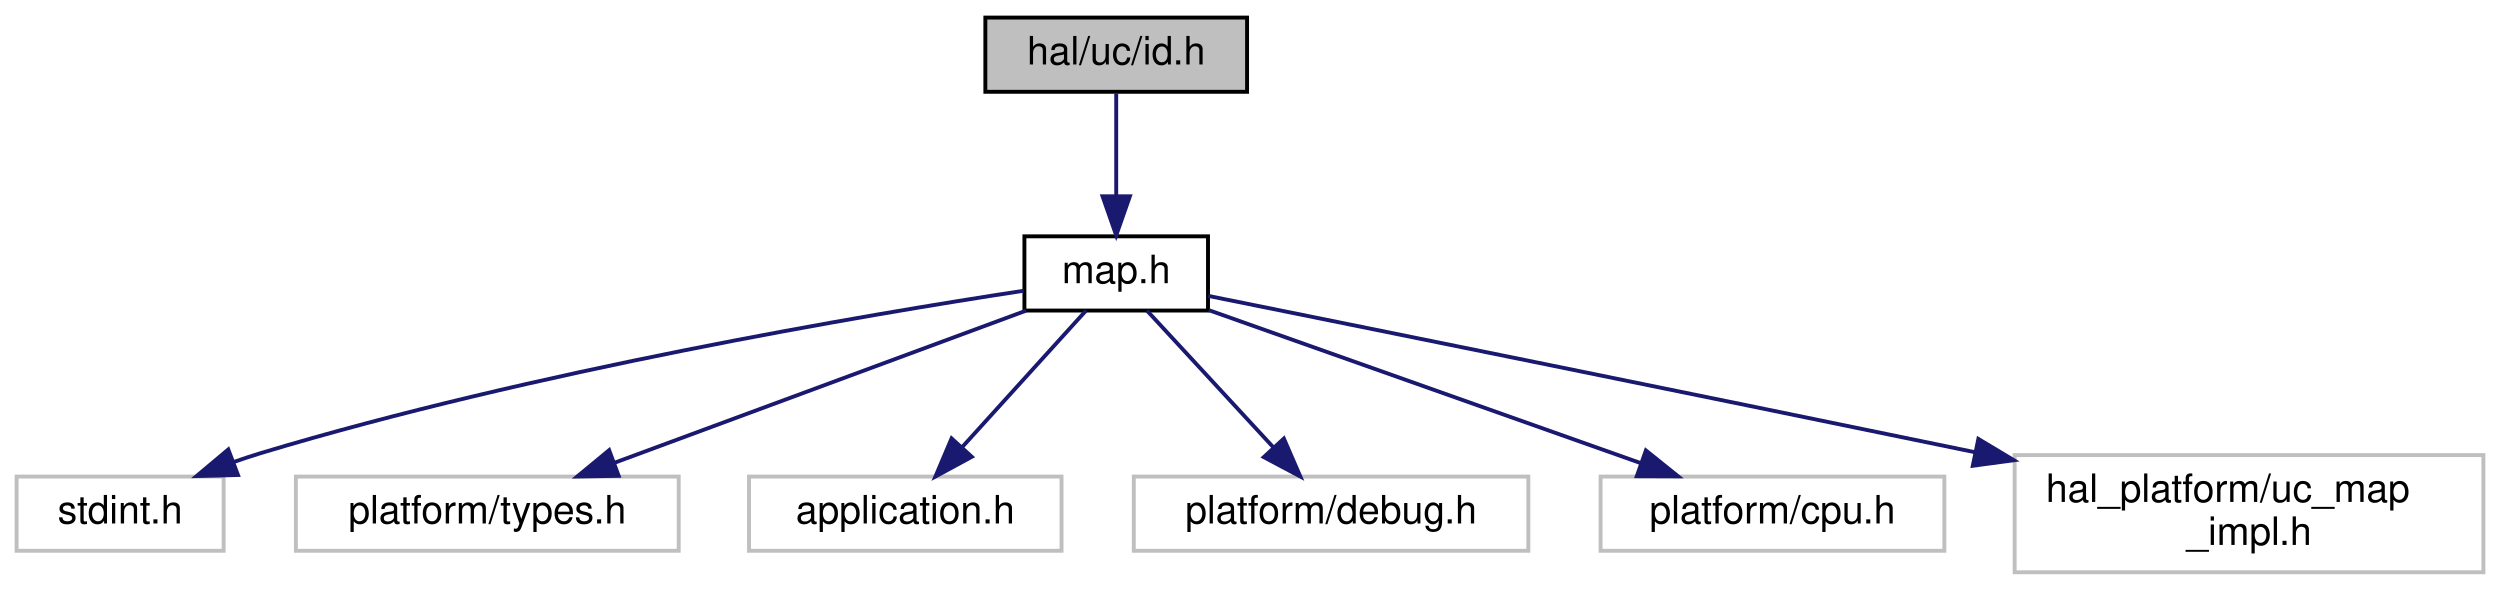
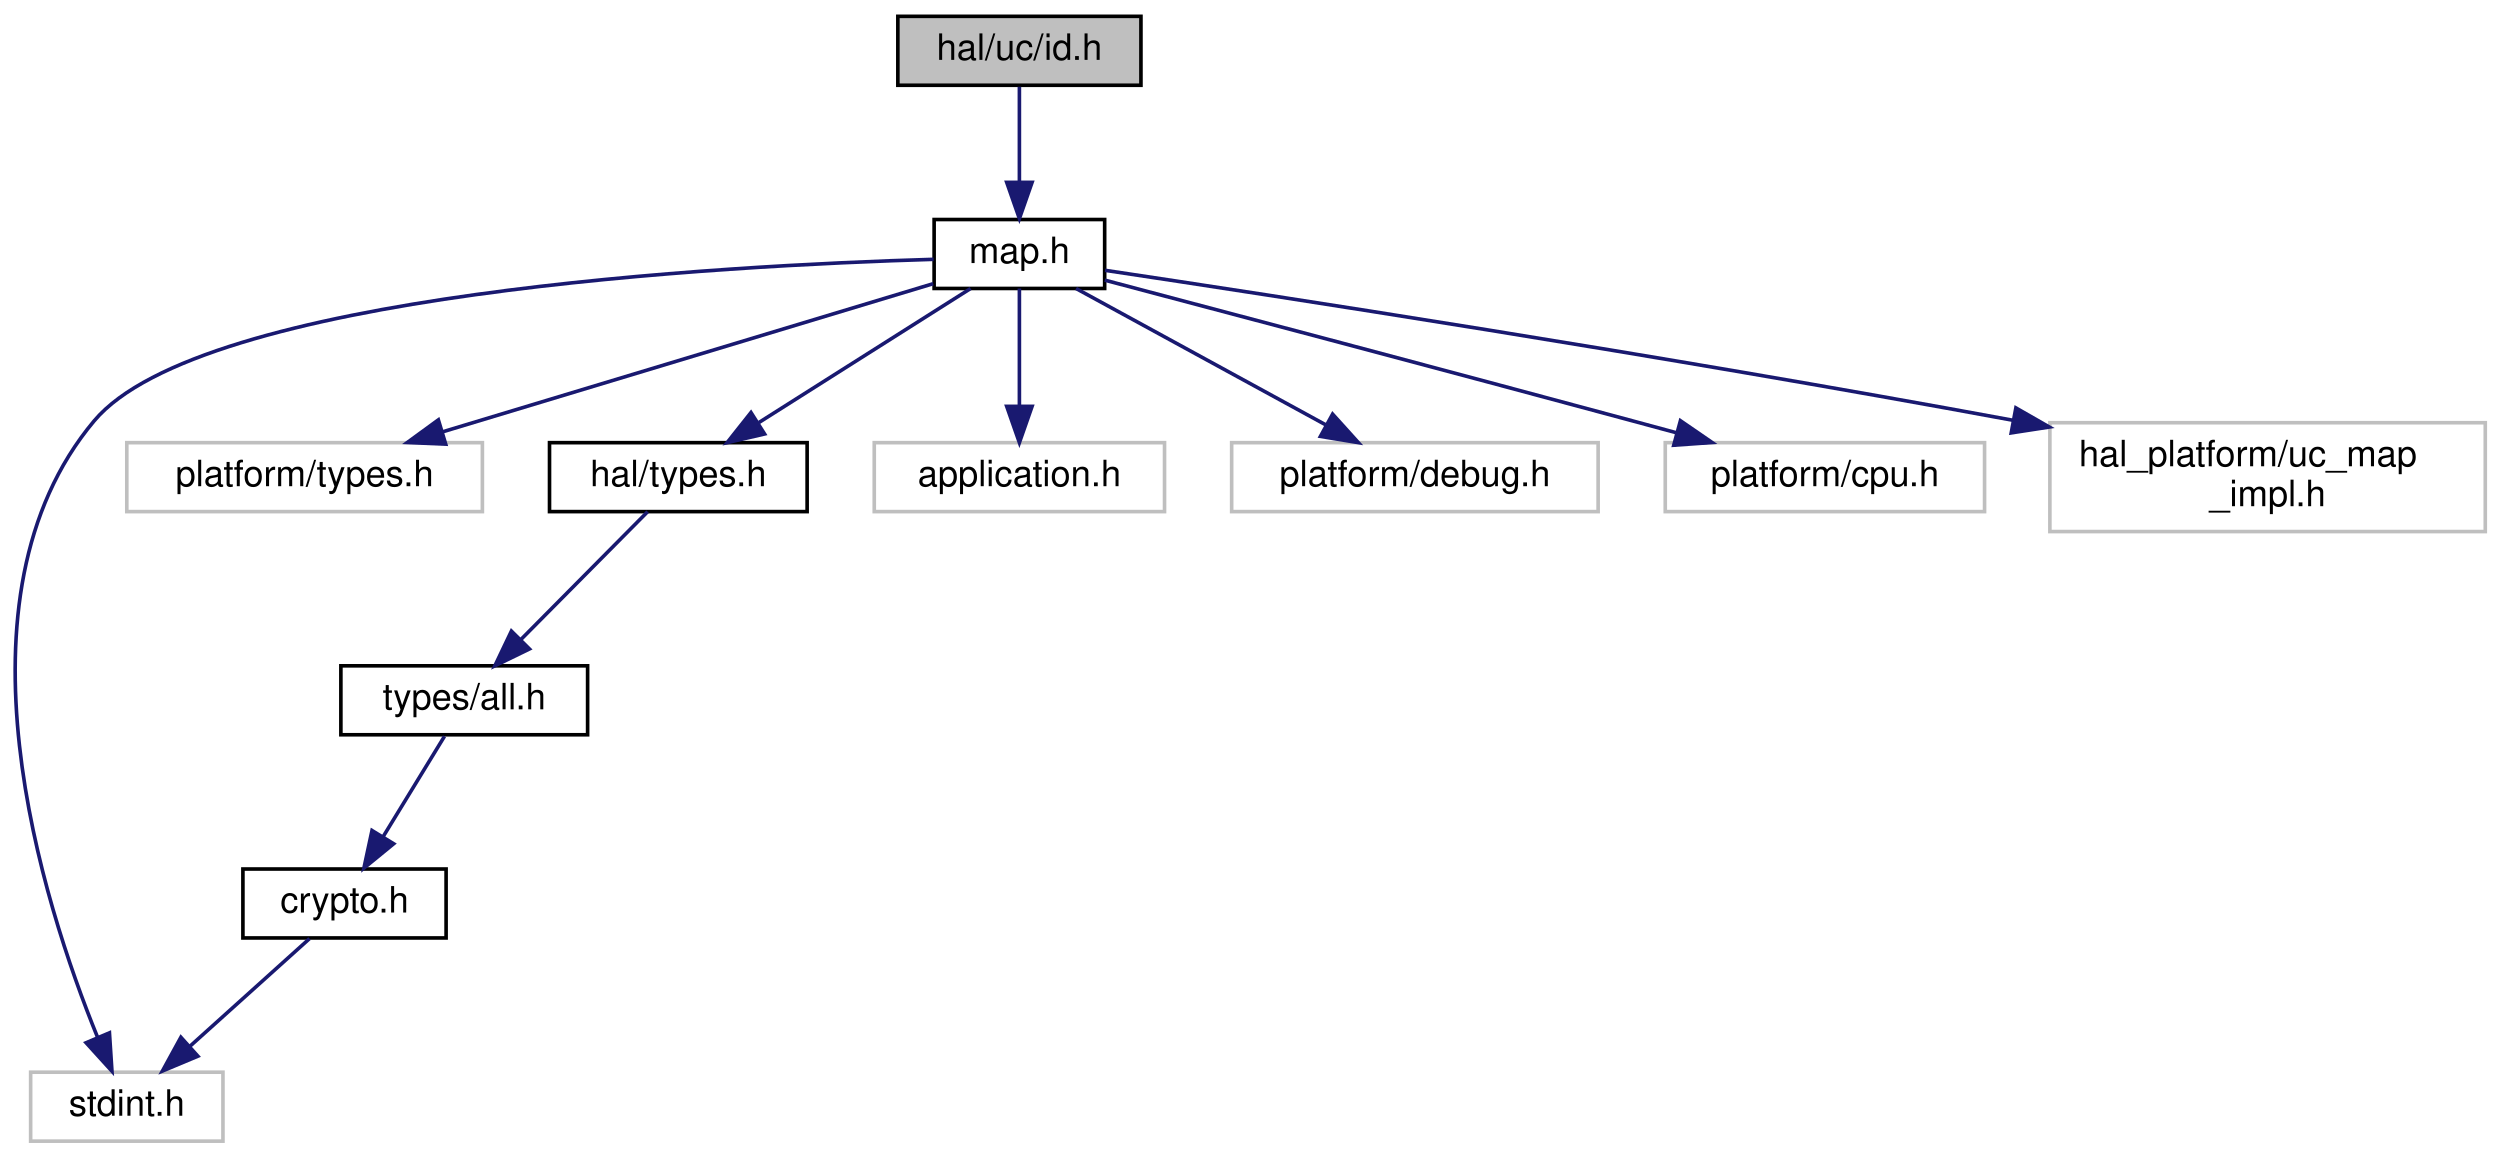
- <svg xmlns="http://www.w3.org/2000/svg" xmlns:xlink="http://www.w3.org/1999/xlink" width="640pt" height="151pt" viewBox="0.00 0.00 639.50 151.00">
-   <g id="graph0" class="graph" transform="scale(1 1) rotate(0) translate(4 147)">
+ <svg xmlns="http://www.w3.org/2000/svg" xmlns:xlink="http://www.w3.org/1999/xlink" width="689pt" height="319pt" viewBox="0.00 0.00 688.89 319.00">
+   <g id="graph0" class="graph" transform="scale(1 1) rotate(0) translate(4 315)">
    <g id="node1" class="node">
      <g id="a_node1">
        <a xlink:title="HAL for uC ID.">
-           <polygon fill="#bfbfbf" stroke="black" points="248,-123.5 248,-142.5 315,-142.5 315,-123.5 248,-123.5" />
-           <text text-anchor="middle" x="281.5" y="-130.5" font-family="Helvetica,sans-Serif" font-size="10.00">hal/uc/id.h</text>
+           <polygon fill="#bfbfbf" stroke="black" points="243.39,-291.5 243.39,-310.5 310.39,-310.5 310.39,-291.5 243.39,-291.5" />
+           <text text-anchor="middle" x="276.89" y="-298.5" font-family="Helvetica,sans-Serif" font-size="10.00">hal/uc/id.h</text>
        </a>
      </g>
    </g>
    <g id="node2" class="node">
      <g id="a_node2">
        <a xlink:href="map_8h.html" target="_top" xlink:title="HAL for uC Peripheral Map.">
-           <polygon fill="none" stroke="black" points="258,-67.5 258,-86.5 305,-86.5 305,-67.5 258,-67.5" />
-           <text text-anchor="middle" x="281.5" y="-74.5" font-family="Helvetica,sans-Serif" font-size="10.00">map.h</text>
+           <polygon fill="none" stroke="black" points="253.39,-235.5 253.39,-254.5 300.39,-254.5 300.39,-235.5 253.39,-235.5" />
+           <text text-anchor="middle" x="276.89" y="-242.5" font-family="Helvetica,sans-Serif" font-size="10.00">map.h</text>
        </a>
      </g>
    </g>
    <g id="edge1" class="edge">
-       <path fill="none" stroke="midnightblue" d="M281.5,-123.08C281.5,-116.01 281.5,-105.86 281.5,-96.99" />
-       <polygon fill="midnightblue" stroke="midnightblue" points="285,-96.75 281.5,-86.75 278,-96.75 285,-96.75" />
+       <path fill="none" stroke="midnightblue" d="M276.89,-291.08C276.89,-284.01 276.89,-273.86 276.89,-264.99" />
+       <polygon fill="midnightblue" stroke="midnightblue" points="280.39,-264.75 276.89,-254.75 273.39,-264.75 280.39,-264.75" />
    </g>
    <g id="node3" class="node">
      <g id="a_node3">
        <a xlink:title=" ">
-           <polygon fill="none" stroke="#bfbfbf" points="0,-6 0,-25 53,-25 53,-6 0,-6" />
-           <text text-anchor="middle" x="26.5" y="-13" font-family="Helvetica,sans-Serif" font-size="10.00">stdint.h</text>
+           <polygon fill="none" stroke="#bfbfbf" points="4.39,-0.5 4.39,-19.5 57.39,-19.5 57.39,-0.5 4.39,-0.5" />
+           <text text-anchor="middle" x="30.89" y="-7.5" font-family="Helvetica,sans-Serif" font-size="10.00">stdint.h</text>
        </a>
      </g>
    </g>
    <g id="edge2" class="edge">
-       <path fill="none" stroke="midnightblue" d="M257.82,-72.57C217.27,-66.38 132.18,-52 62.5,-31 60.21,-30.31 57.87,-29.53 55.53,-28.71" />
-       <polygon fill="midnightblue" stroke="midnightblue" points="56.67,-25.4 46.08,-25.13 54.19,-31.94 56.67,-25.4" />
+       <path fill="none" stroke="midnightblue" d="M253.25,-243.53C195.8,-241.85 51.37,-234.13 21.89,-199 -19.2,-150.01 7.79,-66.07 22.79,-29.23" />
+       <polygon fill="midnightblue" stroke="midnightblue" points="26.11,-30.35 26.8,-19.78 19.67,-27.62 26.11,-30.35" />
    </g>
    <g id="node4" class="node">
      <g id="a_node4">
        <a xlink:title=" ">
-           <polygon fill="none" stroke="#bfbfbf" points="71.5,-6 71.5,-25 169.5,-25 169.5,-6 71.5,-6" />
-           <text text-anchor="middle" x="120.5" y="-13" font-family="Helvetica,sans-Serif" font-size="10.00">platform/types.h</text>
+           <polygon fill="none" stroke="#bfbfbf" points="30.89,-174 30.89,-193 128.89,-193 128.89,-174 30.89,-174" />
+           <text text-anchor="middle" x="79.89" y="-181" font-family="Helvetica,sans-Serif" font-size="10.00">platform/types.h</text>
        </a>
      </g>
    </g>
    <g id="edge3" class="edge">
-       <path fill="none" stroke="midnightblue" d="M258.43,-67.48C230.82,-57.27 184.38,-40.11 153.1,-28.55" />
-       <polygon fill="midnightblue" stroke="midnightblue" points="154.12,-25.19 143.52,-25.01 151.69,-31.76 154.12,-25.19" />
+       <path fill="none" stroke="midnightblue" d="M253.13,-236.82C219.55,-226.68 157.84,-208.04 117.86,-195.97" />
+       <polygon fill="midnightblue" stroke="midnightblue" points="118.78,-192.59 108.2,-193.05 116.76,-199.29 118.78,-192.59" />
    </g>
    <g id="node5" class="node">
      <g id="a_node5">
-         <a xlink:title=" ">
-           <polygon fill="none" stroke="#bfbfbf" points="187.5,-6 187.5,-25 267.5,-25 267.5,-6 187.5,-6" />
-           <text text-anchor="middle" x="227.5" y="-13" font-family="Helvetica,sans-Serif" font-size="10.00">application.h</text>
+         <a xlink:href="types_8h_source.html" target="_top" xlink:title=" ">
+           <polygon fill="none" stroke="black" points="147.39,-174 147.39,-193 218.39,-193 218.39,-174 147.39,-174" />
+           <text text-anchor="middle" x="182.89" y="-181" font-family="Helvetica,sans-Serif" font-size="10.00">hal/types.h</text>
        </a>
      </g>
    </g>
    <g id="edge4" class="edge">
-       <path fill="none" stroke="midnightblue" d="M273.76,-67.48C265.5,-58.37 252.22,-43.74 242.01,-32.48" />
-       <polygon fill="midnightblue" stroke="midnightblue" points="244.53,-30.06 235.22,-25.01 239.35,-34.77 244.53,-30.06" />
+       <path fill="none" stroke="midnightblue" d="M263.43,-235.48C248.21,-225.84 223.21,-210.02 205.09,-198.55" />
+       <polygon fill="midnightblue" stroke="midnightblue" points="206.66,-195.4 196.34,-193.01 202.92,-201.31 206.66,-195.4" />
+     </g>
+     <g id="node8" class="node">
+       <g id="a_node8">
+         <a xlink:title=" ">
+           <polygon fill="none" stroke="#bfbfbf" points="236.89,-174 236.89,-193 316.89,-193 316.89,-174 236.89,-174" />
+           <text text-anchor="middle" x="276.89" y="-181" font-family="Helvetica,sans-Serif" font-size="10.00">application.h</text>
+         </a>
+       </g>
+     </g>
+     <g id="edge8" class="edge">
+       <path fill="none" stroke="midnightblue" d="M276.89,-235.48C276.89,-227.08 276.89,-213.98 276.89,-203.16" />
+       <polygon fill="midnightblue" stroke="midnightblue" points="280.39,-203.01 276.89,-193.01 273.39,-203.01 280.39,-203.01" />
+     </g>
+     <g id="node9" class="node">
+       <g id="a_node9">
+         <a xlink:title=" ">
+           <polygon fill="none" stroke="#bfbfbf" points="335.39,-174 335.39,-193 436.39,-193 436.39,-174 335.39,-174" />
+           <text text-anchor="middle" x="385.89" y="-181" font-family="Helvetica,sans-Serif" font-size="10.00">platform/debug.h</text>
+         </a>
+       </g>
+     </g>
+     <g id="edge9" class="edge">
+       <path fill="none" stroke="midnightblue" d="M292.51,-235.48C310.48,-225.67 340.22,-209.43 361.3,-197.92" />
+       <polygon fill="midnightblue" stroke="midnightblue" points="363.21,-200.87 370.31,-193.01 359.85,-194.73 363.21,-200.87" />
+     </g>
+     <g id="node10" class="node">
+       <g id="a_node10">
+         <a xlink:title=" ">
+           <polygon fill="none" stroke="#bfbfbf" points="454.89,-174 454.89,-193 542.89,-193 542.89,-174 454.89,-174" />
+           <text text-anchor="middle" x="498.89" y="-181" font-family="Helvetica,sans-Serif" font-size="10.00">platform/cpu.h</text>
+         </a>
+       </g>
+     </g>
+     <g id="edge10" class="edge">
+       <path fill="none" stroke="midnightblue" d="M300.42,-237.79C333.08,-229.16 394.01,-213.01 445.89,-199 449.77,-197.95 453.81,-196.86 457.85,-195.76" />
+       <polygon fill="midnightblue" stroke="midnightblue" points="459.07,-199.05 467.8,-193.05 457.23,-192.3 459.07,-199.05" />
+     </g>
+     <g id="node11" class="node">
+       <g id="a_node11">
+         <a xlink:title=" ">
+           <polygon fill="none" stroke="#bfbfbf" points="560.89,-168.5 560.89,-198.5 680.89,-198.5 680.89,-168.5 560.89,-168.5" />
+           <text text-anchor="start" x="568.89" y="-186.5" font-family="Helvetica,sans-Serif" font-size="10.00">hal_platform/uc_map</text>
+           <text text-anchor="middle" x="620.89" y="-175.5" font-family="Helvetica,sans-Serif" font-size="10.00">_impl.h</text>
+         </a>
+       </g>
+     </g>
+     <g id="edge11" class="edge">
+       <path fill="none" stroke="midnightblue" d="M300.5,-240.5C346.61,-233.59 452.07,-217.41 550.87,-199.14" />
+       <polygon fill="midnightblue" stroke="midnightblue" points="551.52,-202.58 560.72,-197.31 550.24,-195.7 551.52,-202.58" />
    </g>
    <g id="node6" class="node">
      <g id="a_node6">
-         <a xlink:title=" ">
-           <polygon fill="none" stroke="#bfbfbf" points="286,-6 286,-25 387,-25 387,-6 286,-6" />
-           <text text-anchor="middle" x="336.5" y="-13" font-family="Helvetica,sans-Serif" font-size="10.00">platform/debug.h</text>
+         <a xlink:href="types_2all_8h_source.html" target="_top" xlink:title=" ">
+           <polygon fill="none" stroke="black" points="89.89,-112.5 89.89,-131.5 157.89,-131.5 157.89,-112.5 89.89,-112.5" />
+           <text text-anchor="middle" x="123.89" y="-119.5" font-family="Helvetica,sans-Serif" font-size="10.00">types/all.h</text>
        </a>
      </g>
    </g>
    <g id="edge5" class="edge">
-       <path fill="none" stroke="midnightblue" d="M289.38,-67.48C297.79,-58.37 311.32,-43.74 321.73,-32.48" />
-       <polygon fill="midnightblue" stroke="midnightblue" points="324.42,-34.73 328.63,-25.01 319.28,-29.98 324.42,-34.73" />
+       <path fill="none" stroke="midnightblue" d="M174.44,-173.98C165.33,-164.78 150.62,-149.96 139.42,-138.66" />
+       <polygon fill="midnightblue" stroke="midnightblue" points="141.86,-136.15 132.33,-131.51 136.89,-141.07 141.86,-136.15" />
    </g>
    <g id="node7" class="node">
      <g id="a_node7">
-         <a xlink:title=" ">
-           <polygon fill="none" stroke="#bfbfbf" points="405.5,-6 405.5,-25 493.5,-25 493.5,-6 405.5,-6" />
-           <text text-anchor="middle" x="449.5" y="-13" font-family="Helvetica,sans-Serif" font-size="10.00">platform/cpu.h</text>
+         <a xlink:href="types_2crypto_8h_source.html" target="_top" xlink:title=" ">
+           <polygon fill="none" stroke="black" points="62.89,-56.5 62.89,-75.5 118.89,-75.5 118.89,-56.5 62.89,-56.5" />
+           <text text-anchor="middle" x="90.89" y="-63.5" font-family="Helvetica,sans-Serif" font-size="10.00">crypto.h</text>
        </a>
      </g>
    </g>
    <g id="edge6" class="edge">
-       <path fill="none" stroke="midnightblue" d="M305.21,-67.6C334.07,-57.38 382.98,-40.06 415.75,-28.45" />
-       <polygon fill="midnightblue" stroke="midnightblue" points="417.1,-31.69 425.36,-25.05 414.77,-25.09 417.1,-31.69" />
-     </g>
-     <g id="node8" class="node">
-       <g id="a_node8">
-         <a xlink:title=" ">
-           <polygon fill="none" stroke="#bfbfbf" points="511.5,-0.5 511.5,-30.5 631.5,-30.5 631.5,-0.5 511.5,-0.5" />
-           <text text-anchor="start" x="519.5" y="-18.5" font-family="Helvetica,sans-Serif" font-size="10.00">hal_platform/uc_map</text>
-           <text text-anchor="middle" x="571.5" y="-7.5" font-family="Helvetica,sans-Serif" font-size="10.00">_impl.h</text>
-         </a>
-       </g>
+       <path fill="none" stroke="midnightblue" d="M118.45,-112.08C113.88,-104.61 107.23,-93.72 101.6,-84.52" />
+       <polygon fill="midnightblue" stroke="midnightblue" points="104.44,-82.46 96.24,-75.75 98.47,-86.11 104.44,-82.46" />
    </g>
    <g id="edge7" class="edge">
-       <path fill="none" stroke="midnightblue" d="M305.06,-71.25C343.81,-63.43 423.7,-47.27 501.35,-31.23" />
-       <polygon fill="midnightblue" stroke="midnightblue" points="502.21,-34.63 511.29,-29.18 500.79,-27.77 502.21,-34.63" />
+       <path fill="none" stroke="midnightblue" d="M81.25,-56.32C72.39,-48.34 59.02,-36.31 48.29,-26.65" />
+       <polygon fill="midnightblue" stroke="midnightblue" points="50.48,-23.92 40.71,-19.83 45.8,-29.13 50.48,-23.92" />
    </g>
  </g>
</svg>
